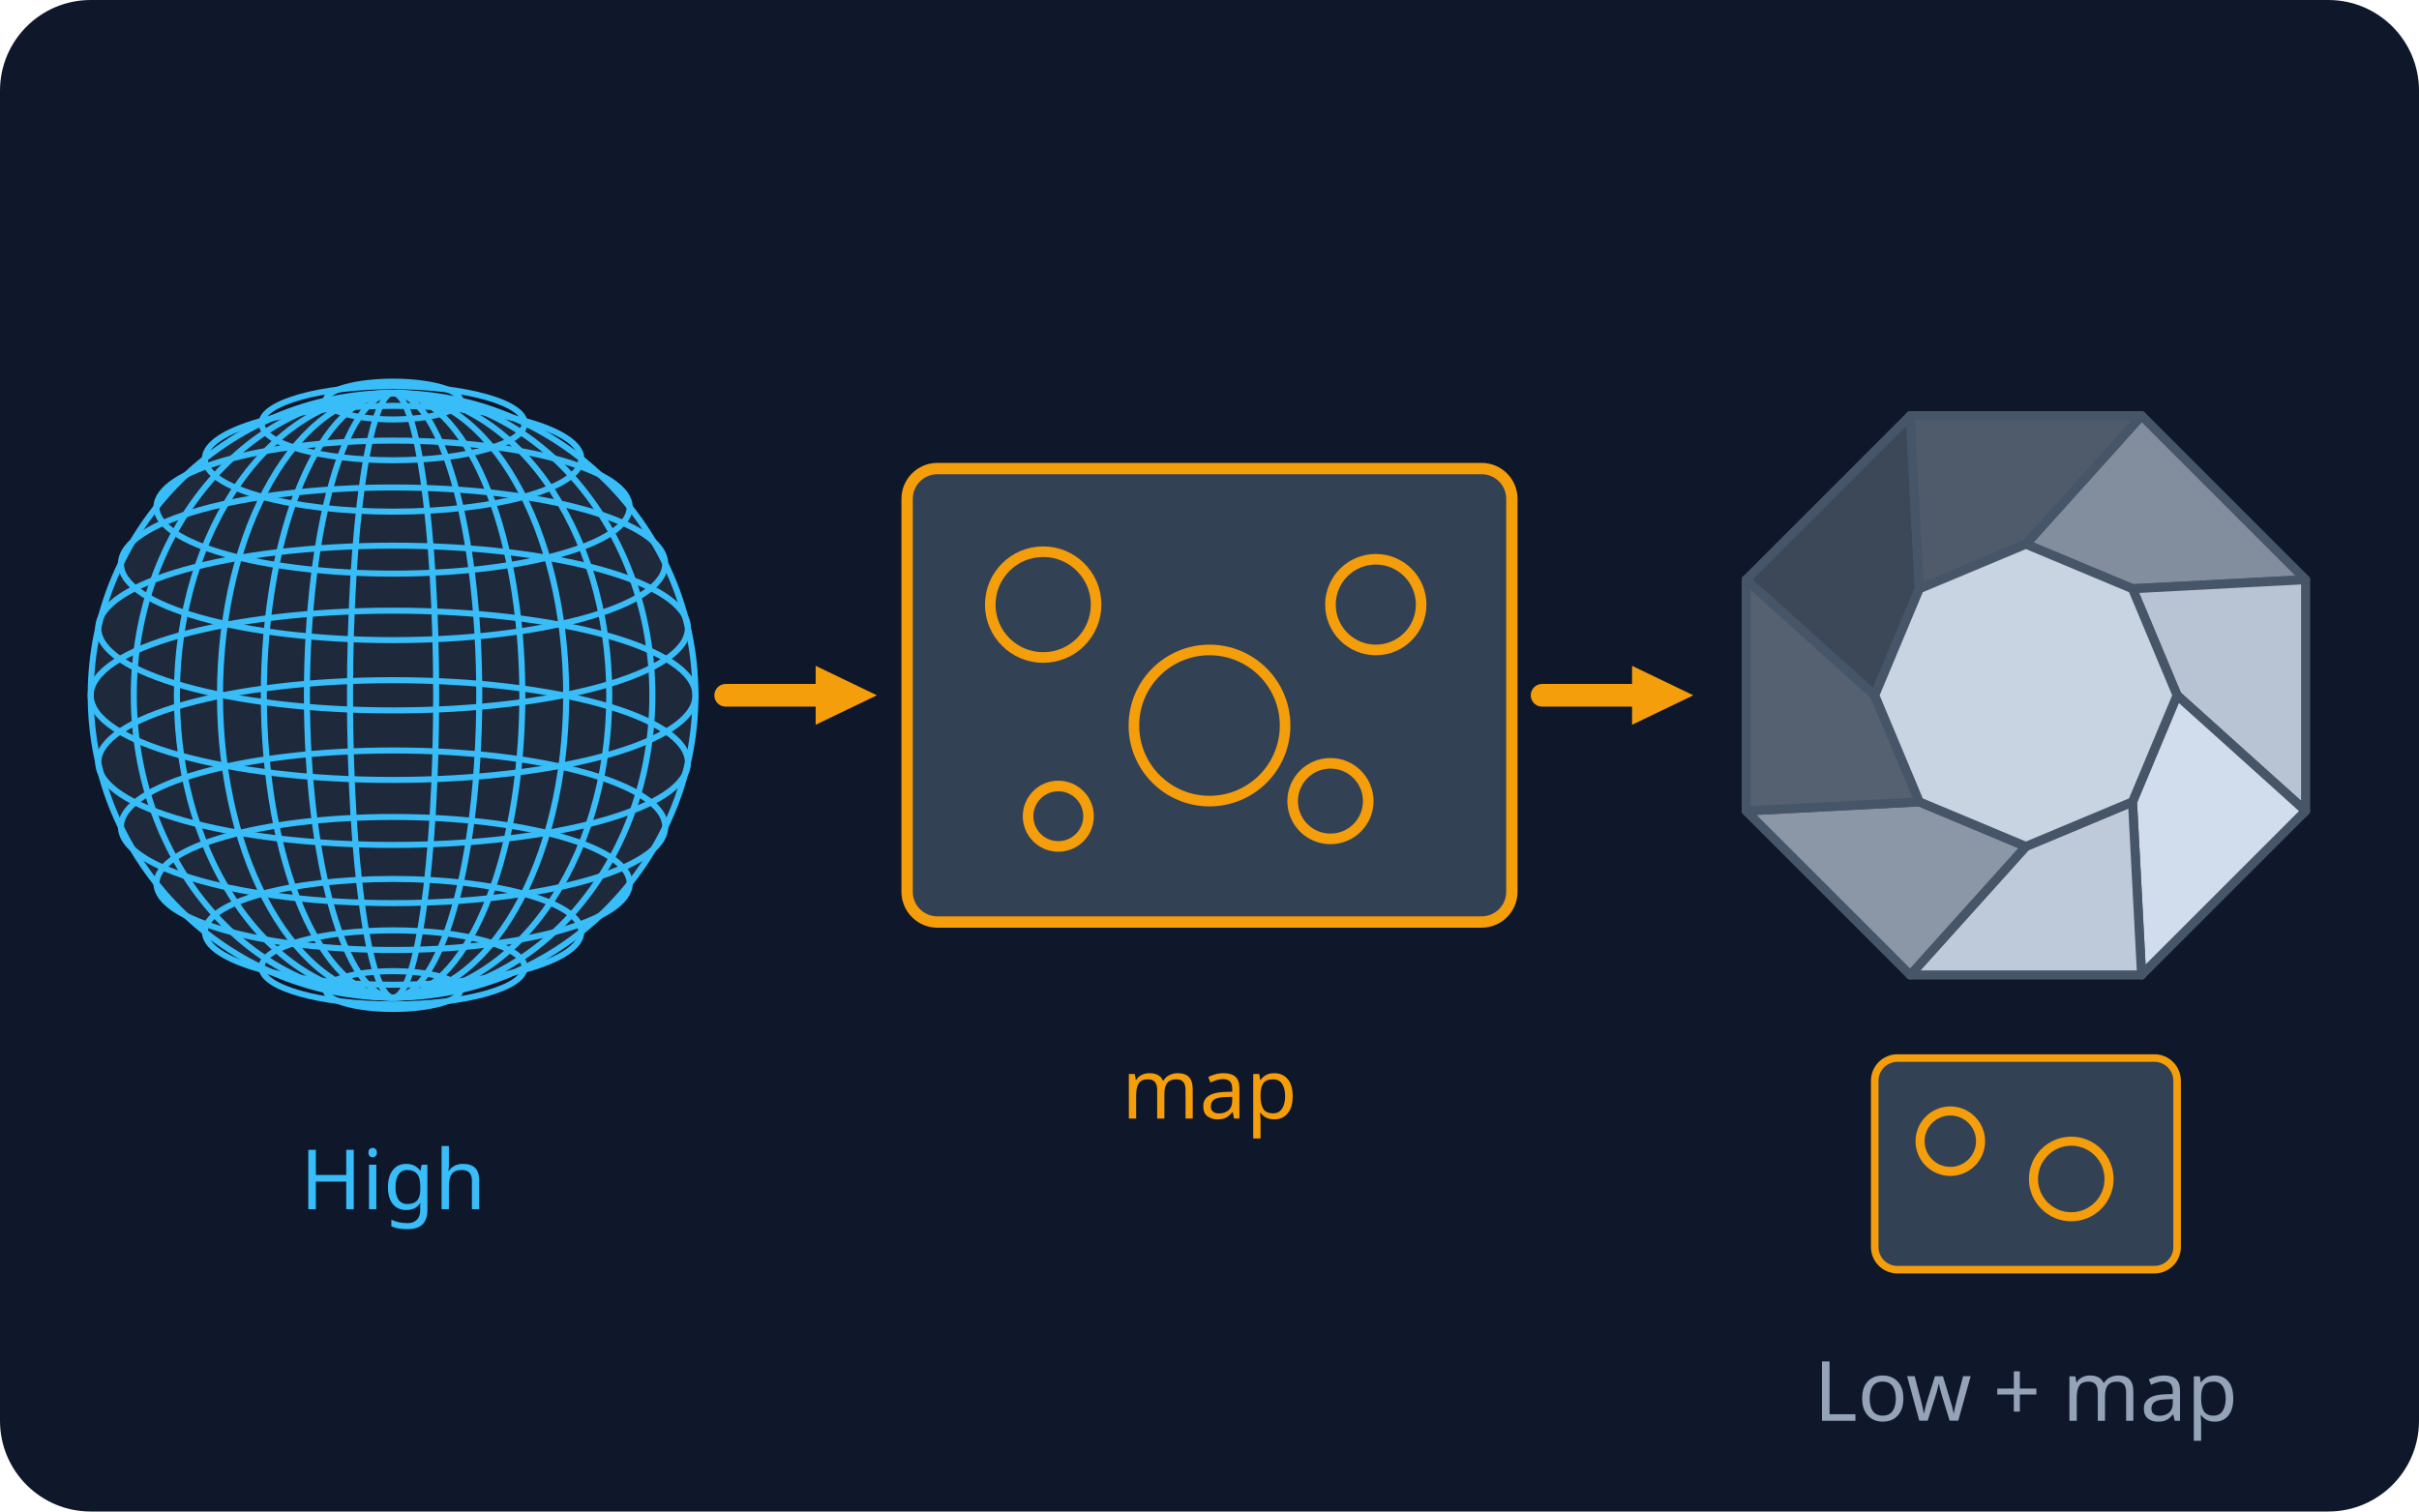
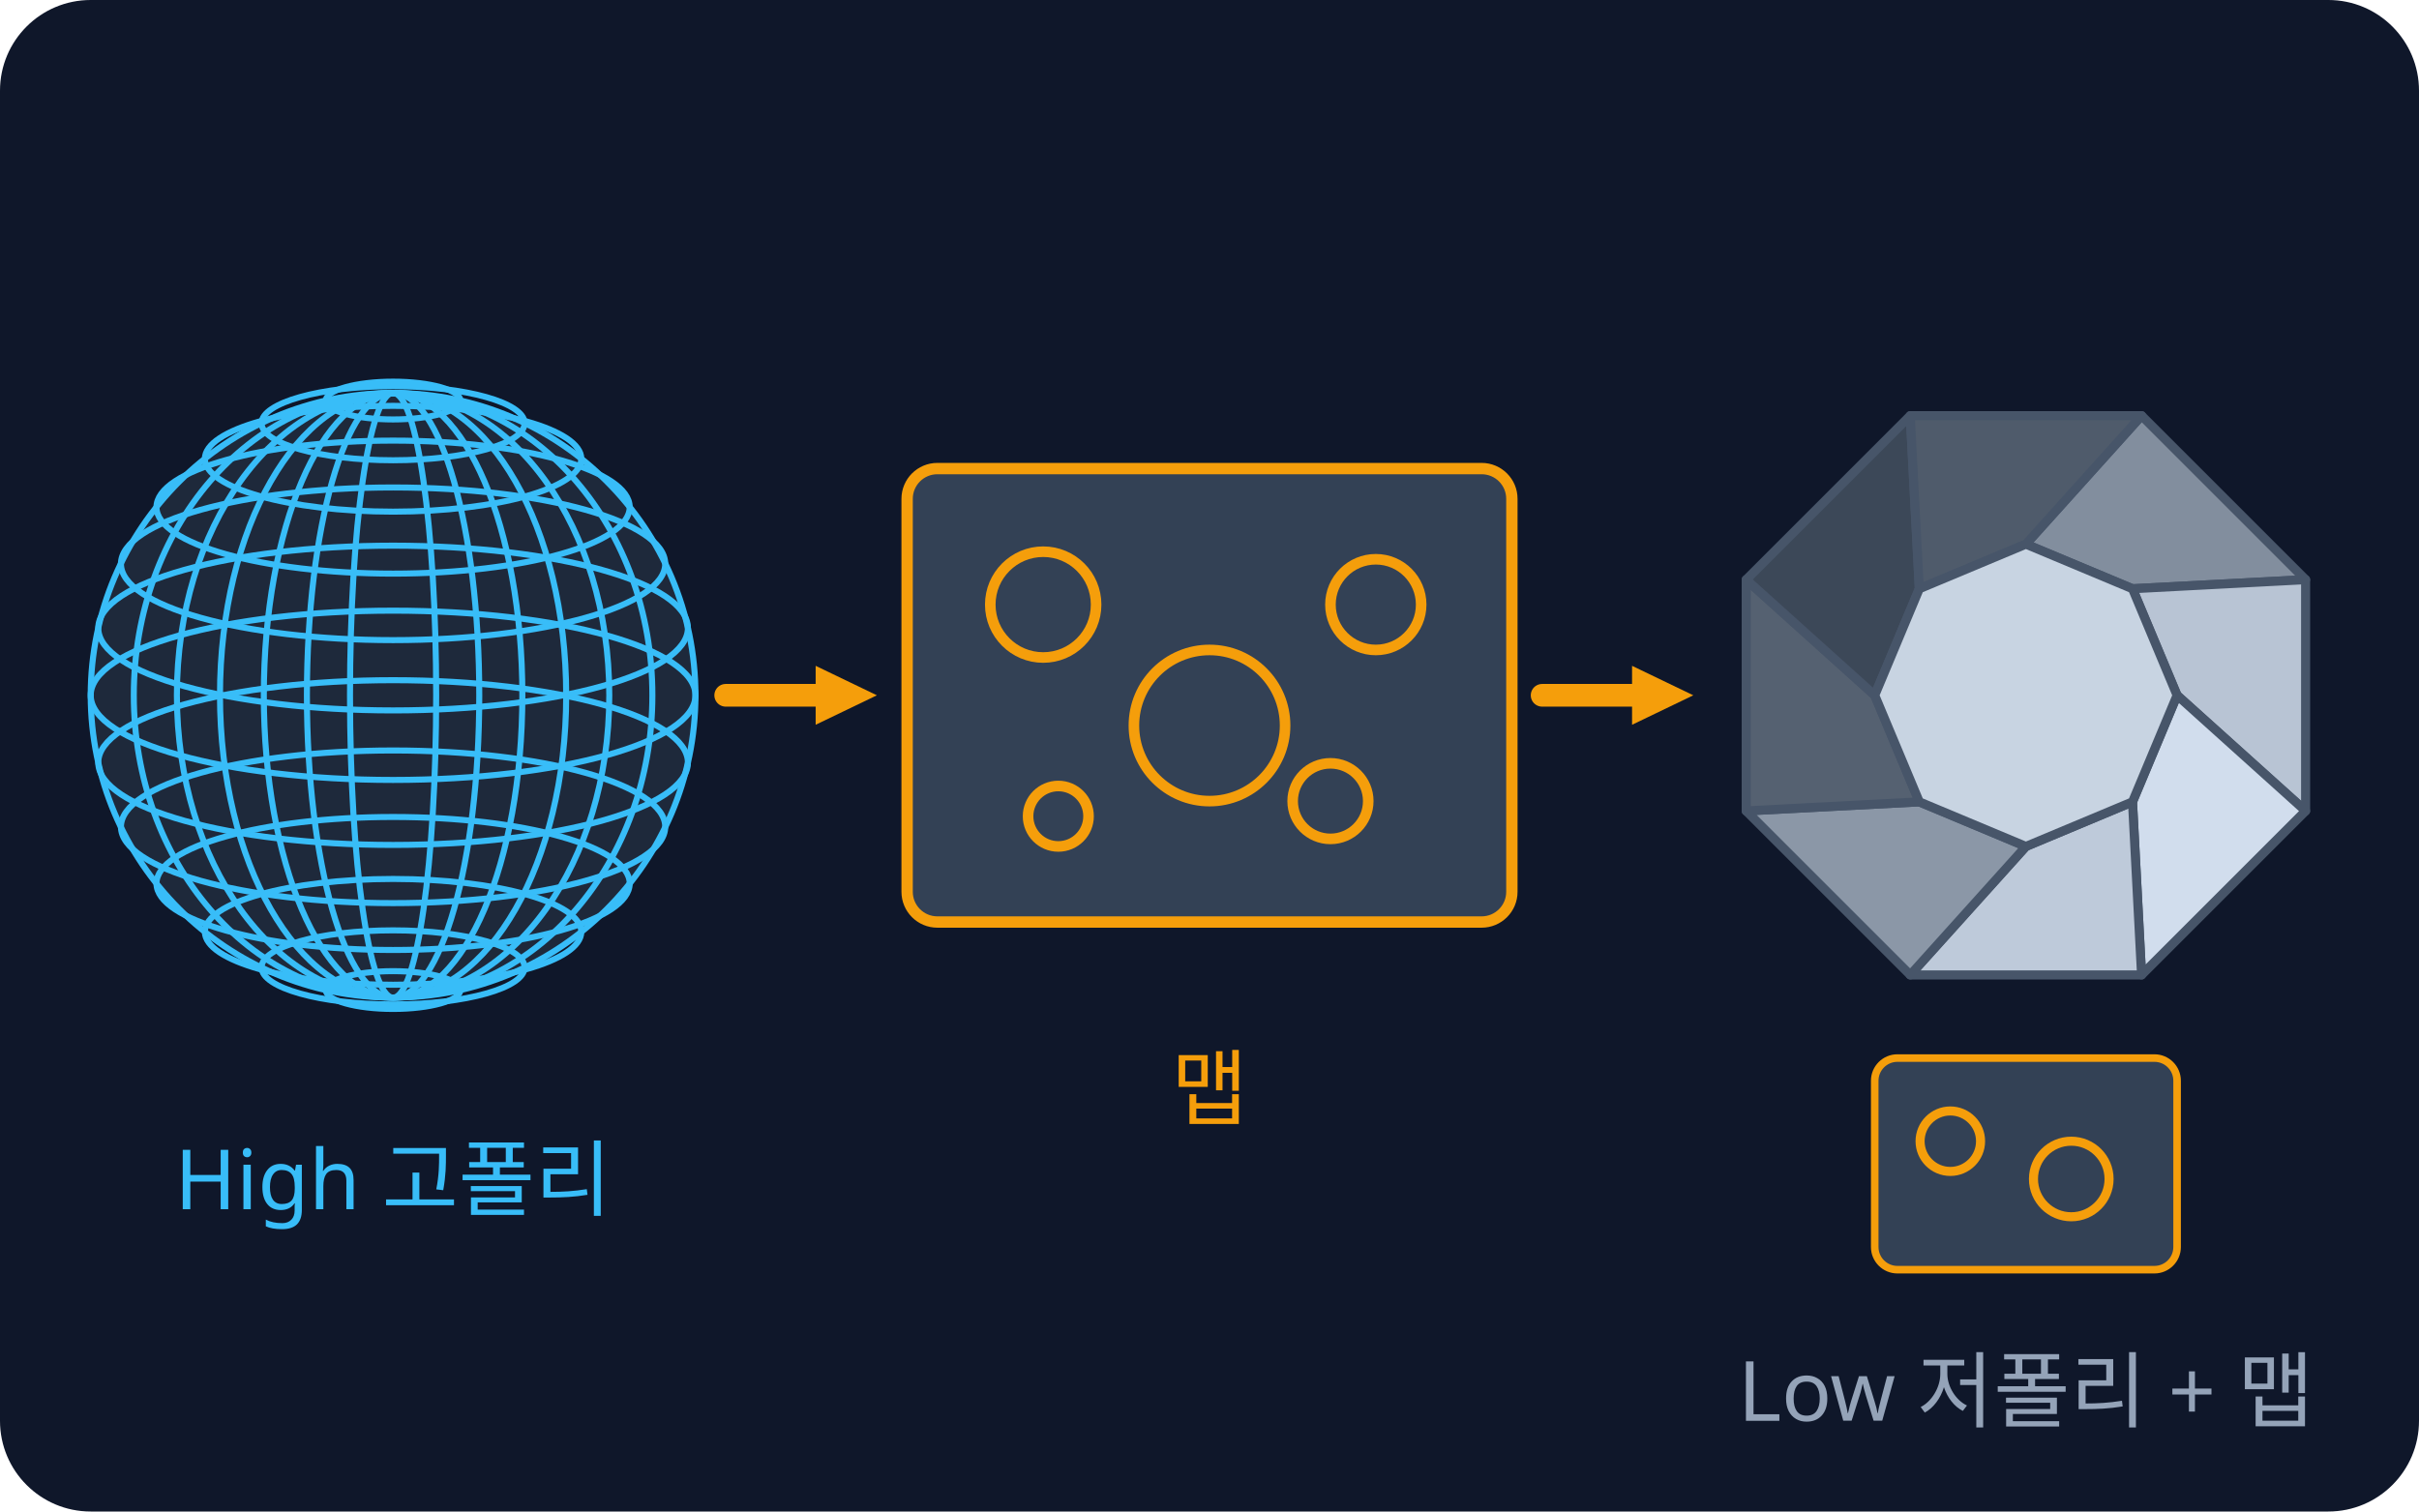
<svg xmlns="http://www.w3.org/2000/svg" viewBox="0 0 320 200" role="img">
  <defs>
    <style>.ar{animation:s 1.2s ease-in-out infinite}@keyframes s{0%,100%{opacity:1}50%{opacity:.3}}@media (prefers-reduced-motion: reduce){*{animation:none!important;transition:none!important}}</style>
  </defs>
  <rect width="320" height="200" rx="12" fill="#0f172a" />
  <circle cx="52.0" cy="92.0" r="40" fill="#1e293b" stroke="#38bdf8" stroke-width="0.8" />
  <ellipse cx="52.0" cy="83.1" rx="39.0" ry="10.9" fill="none" stroke="#38bdf8" stroke-width="0.8" />
  <ellipse cx="52.0" cy="100.9" rx="39.0" ry="10.9" fill="none" stroke="#38bdf8" stroke-width="0.8" />
  <ellipse cx="52.0" cy="74.6" rx="36.0" ry="10.1" fill="none" stroke="#38bdf8" stroke-width="0.8" />
  <ellipse cx="52.0" cy="109.4" rx="36.0" ry="10.1" fill="none" stroke="#38bdf8" stroke-width="0.8" />
  <ellipse cx="52.0" cy="67.1" rx="31.3" ry="8.8" fill="none" stroke="#38bdf8" stroke-width="0.8" />
  <ellipse cx="52.0" cy="116.9" rx="31.3" ry="8.8" fill="none" stroke="#38bdf8" stroke-width="0.8" />
  <ellipse cx="52.0" cy="60.7" rx="24.9" ry="7.0" fill="none" stroke="#38bdf8" stroke-width="0.8" />
  <ellipse cx="52.0" cy="123.3" rx="24.9" ry="7.0" fill="none" stroke="#38bdf8" stroke-width="0.8" />
  <ellipse cx="52.0" cy="56.0" rx="17.4" ry="4.9" fill="none" stroke="#38bdf8" stroke-width="0.8" />
  <ellipse cx="52.0" cy="128.0" rx="17.4" ry="4.9" fill="none" stroke="#38bdf8" stroke-width="0.8" />
  <ellipse cx="52.0" cy="53.0" rx="8.9" ry="2.5" fill="none" stroke="#38bdf8" stroke-width="0.8" />
  <ellipse cx="52.0" cy="131.0" rx="8.9" ry="2.5" fill="none" stroke="#38bdf8" stroke-width="0.8" />
  <ellipse cx="52.0" cy="92.0" rx="40.0" ry="11.2" fill="none" stroke="#38bdf8" stroke-width="0.8" />
  <ellipse cx="52.0" cy="92.0" rx="5.7" ry="40.0" fill="none" stroke="#38bdf8" stroke-width="0.8" />
  <ellipse cx="52.0" cy="92.0" rx="11.4" ry="40.0" fill="none" stroke="#38bdf8" stroke-width="0.8" />
  <ellipse cx="52.0" cy="92.0" rx="17.1" ry="40.0" fill="none" stroke="#38bdf8" stroke-width="0.8" />
  <ellipse cx="52.0" cy="92.0" rx="22.9" ry="40.0" fill="none" stroke="#38bdf8" stroke-width="0.8" />
  <ellipse cx="52.0" cy="92.0" rx="28.6" ry="40.0" fill="none" stroke="#38bdf8" stroke-width="0.8" />
  <ellipse cx="52.0" cy="92.0" rx="34.3" ry="40.0" fill="none" stroke="#38bdf8" stroke-width="0.8" />
  <rect x="120" y="62" width="80" height="60" rx="4" fill="#334155" stroke="#f59e0b" stroke-width="1.5" />
  <circle cx="138.0" cy="80.0" r="7" fill="none" stroke="#f59e0b" stroke-width="1.4" />
  <circle cx="160.0" cy="96.0" r="10" fill="none" stroke="#f59e0b" stroke-width="1.4" />
  <circle cx="182.0" cy="80.0" r="6" fill="none" stroke="#f59e0b" stroke-width="1.4" />
  <circle cx="176.0" cy="106.0" r="5" fill="none" stroke="#f59e0b" stroke-width="1.4" />
  <circle cx="140.0" cy="108.0" r="4" fill="none" stroke="#f59e0b" stroke-width="1.4" />
  <line x1="96.0" y1="92.0" x2="109.7" y2="92.0" stroke="#f59e0b" stroke-width="3" stroke-linecap="round" class="ar" />
  <polygon points="116.0,92.0 107.9,95.9 107.9,88.1" fill="#f59e0b" />
  <line x1="204.0" y1="92.0" x2="217.7" y2="92.0" stroke="#f59e0b" stroke-width="3" stroke-linecap="round" class="ar" />
  <polygon points="224.0,92.0 215.9,95.9 215.9,88.1" fill="#f59e0b" />
  <polygon points="283.3,55.0 305.0,76.7 282.1,77.9 268.0,72.0" fill="#828e9e" stroke="#475569" stroke-width="1.2" stroke-linejoin="round" />
  <polygon points="305.0,76.7 305.0,107.3 288.0,92.0 282.1,77.9" fill="#b8c4d4" stroke="#475569" stroke-width="1.2" stroke-linejoin="round" />
  <polygon points="305.0,107.3 283.3,129.0 282.1,106.1 288.0,92.0" fill="#d1dded" stroke="#475569" stroke-width="1.2" stroke-linejoin="round" />
  <polygon points="283.3,129.0 252.7,129.0 268.0,112.0 282.1,106.1" fill="#becada" stroke="#475569" stroke-width="1.2" stroke-linejoin="round" />
  <polygon points="252.7,129.0 231.0,107.3 253.9,106.1 268.0,112.0" fill="#8b97a7" stroke="#475569" stroke-width="1.2" stroke-linejoin="round" />
  <polygon points="231.0,107.3 231.0,76.7 248.0,92.0 253.9,106.1" fill="#556171" stroke="#475569" stroke-width="1.2" stroke-linejoin="round" />
  <polygon points="231.0,76.7 252.7,55.0 253.9,77.9 248.0,92.0" fill="#3c4858" stroke="#475569" stroke-width="1.2" stroke-linejoin="round" />
  <polygon points="252.7,55.0 283.3,55.0 268.0,72.0 253.9,77.9" fill="#4f5b6b" stroke="#475569" stroke-width="1.2" stroke-linejoin="round" />
  <polygon points="268.0,72.0 282.1,77.9 288.0,92.0 282.1,106.1 268.0,112.0 253.9,106.1 248.0,92.0 253.9,77.9" fill="#c8d4e2" stroke="#475569" stroke-width="1.2" stroke-linejoin="round" />
  <rect x="248" y="140" width="40" height="28" rx="3" fill="#334155" stroke="#f59e0b" stroke-width="1" />
  <circle cx="258.0" cy="151.0" r="4" fill="none" stroke="#f59e0b" stroke-width="1.2" />
  <circle cx="274.0" cy="156.0" r="5" fill="none" stroke="#f59e0b" stroke-width="1.2" />
-   <text x="52" y="160" font-size="11" fill="#38bdf8" text-anchor="middle" font-family="system-ui, sans-serif">High</text>
-   <text x="160" y="148" font-size="11" fill="#f59e0b" text-anchor="middle" font-family="system-ui, sans-serif">map</text>
-   <text x="268" y="188" font-size="11" fill="#94a3b8" text-anchor="middle" font-family="system-ui, sans-serif">Low + map</text>
+   <text x="52" y="160" font-size="11" fill="#38bdf8" text-anchor="middle" font-family="system-ui, sans-serif">High 고폴리</text>
+   <text x="160" y="148" font-size="11" fill="#f59e0b" text-anchor="middle" font-family="system-ui, sans-serif">맵</text>
+   <text x="268" y="188" font-size="11" fill="#94a3b8" text-anchor="middle" font-family="system-ui, sans-serif">Low 저폴리 + 맵</text>
</svg>
